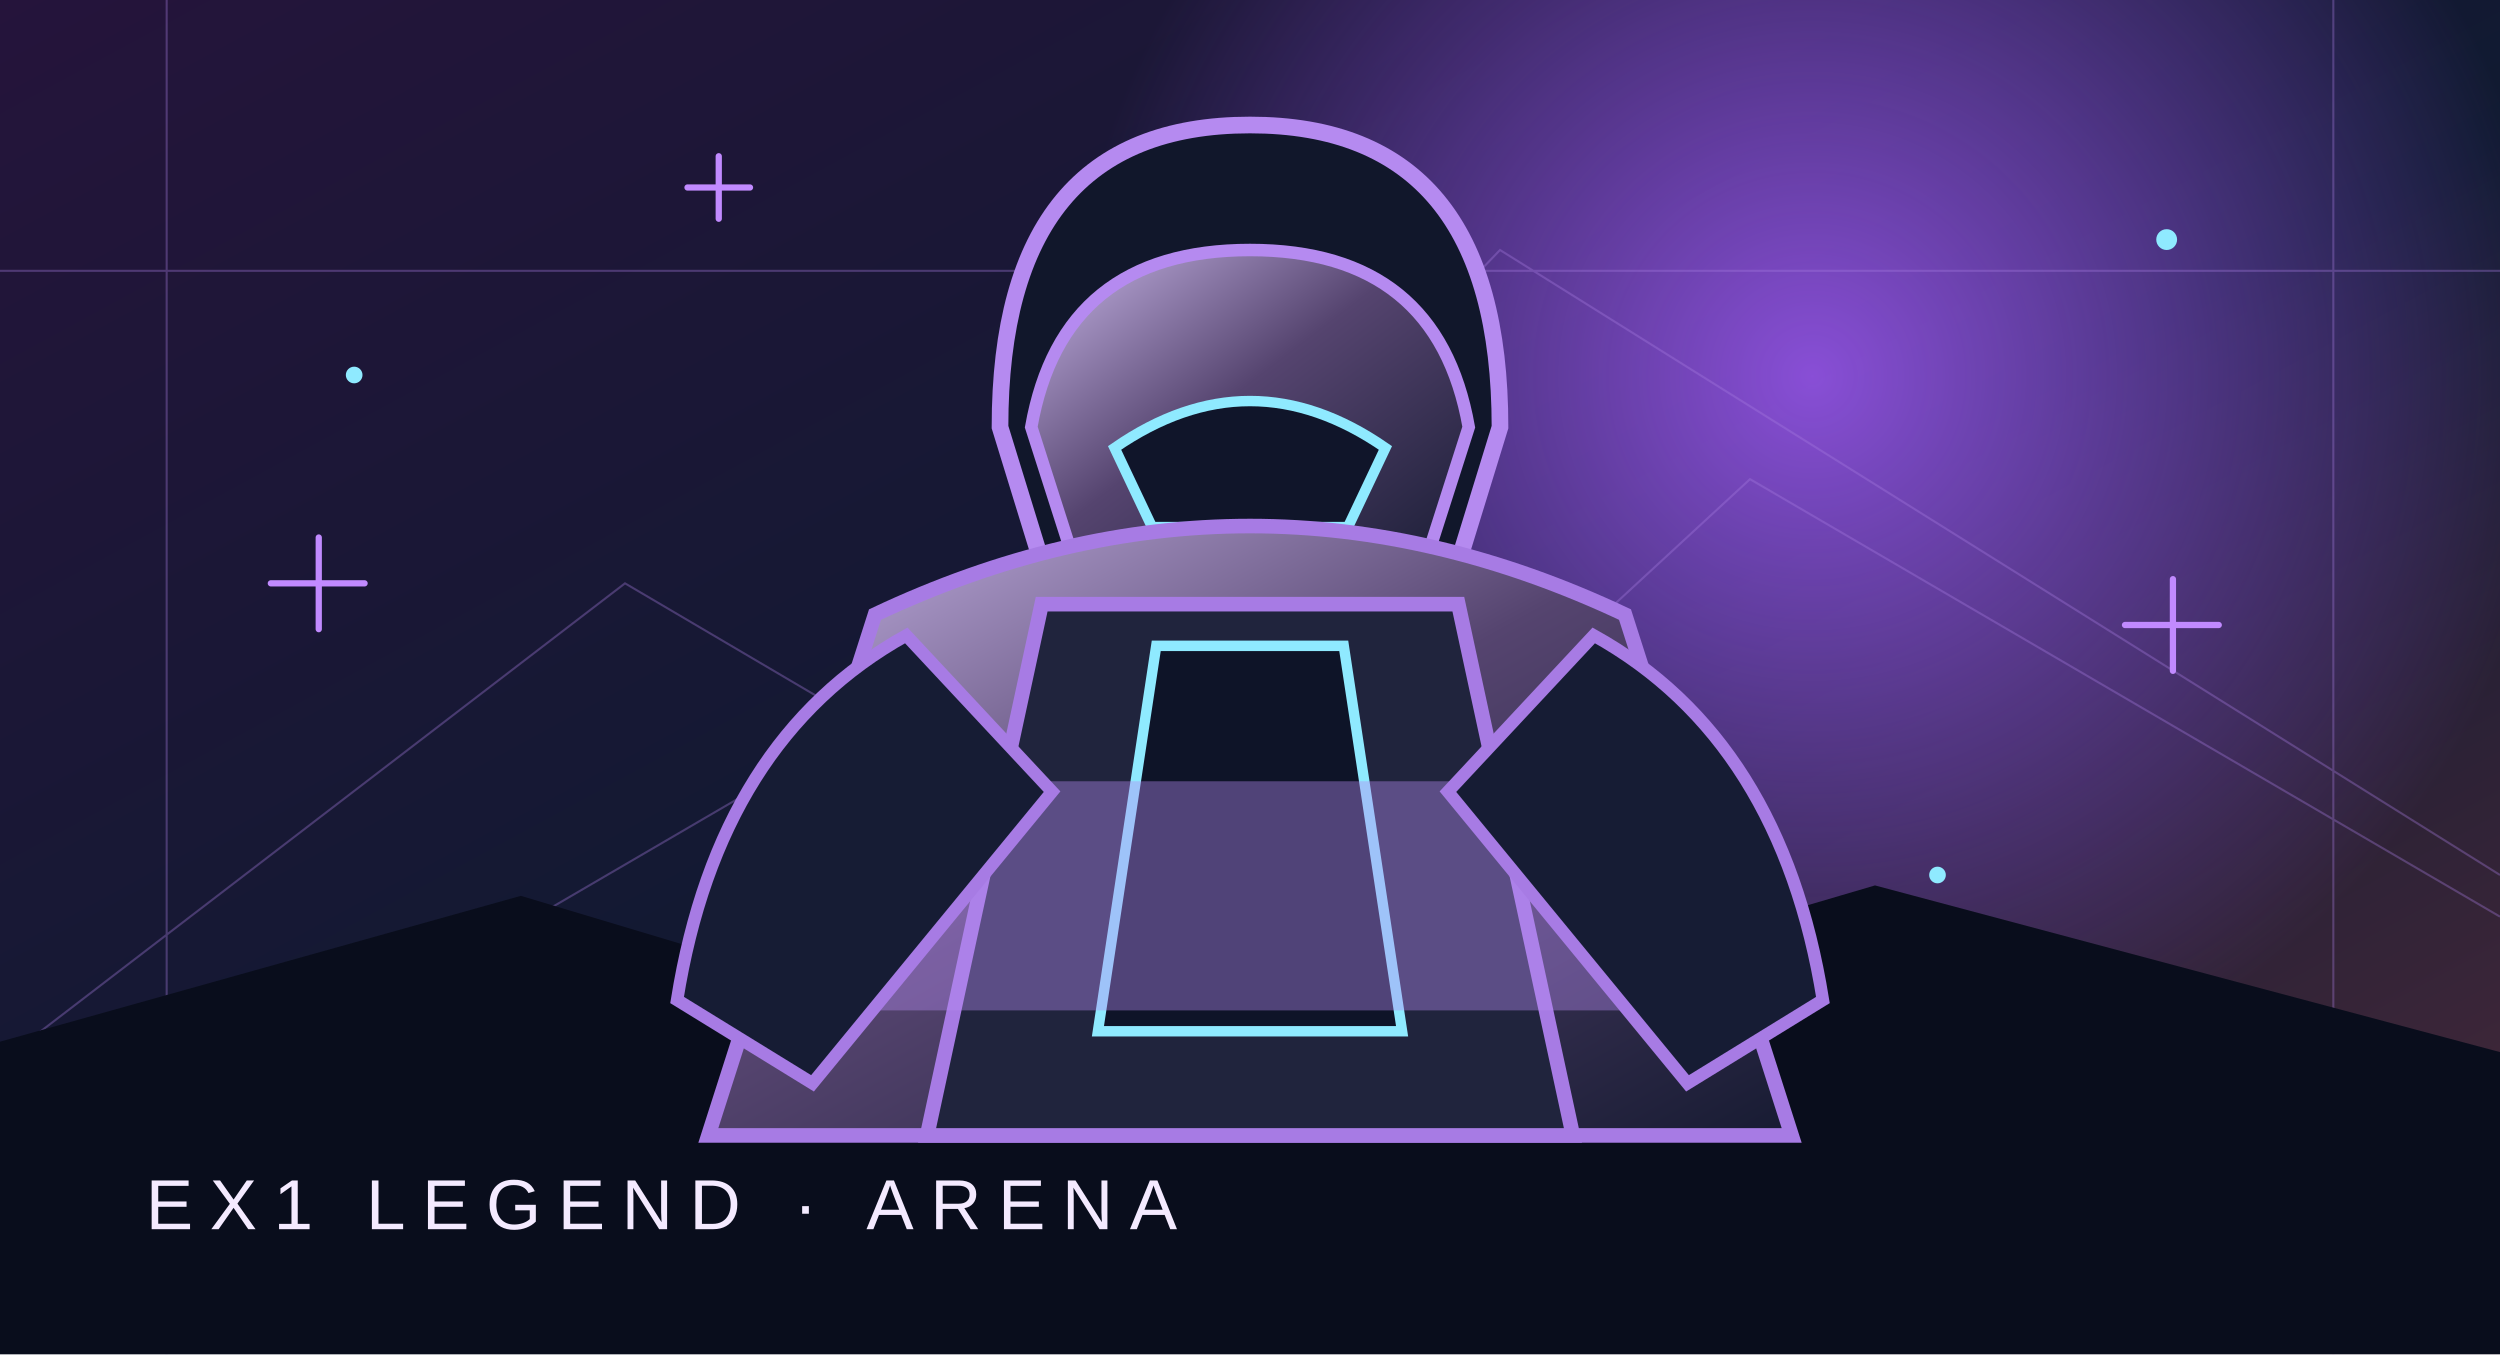
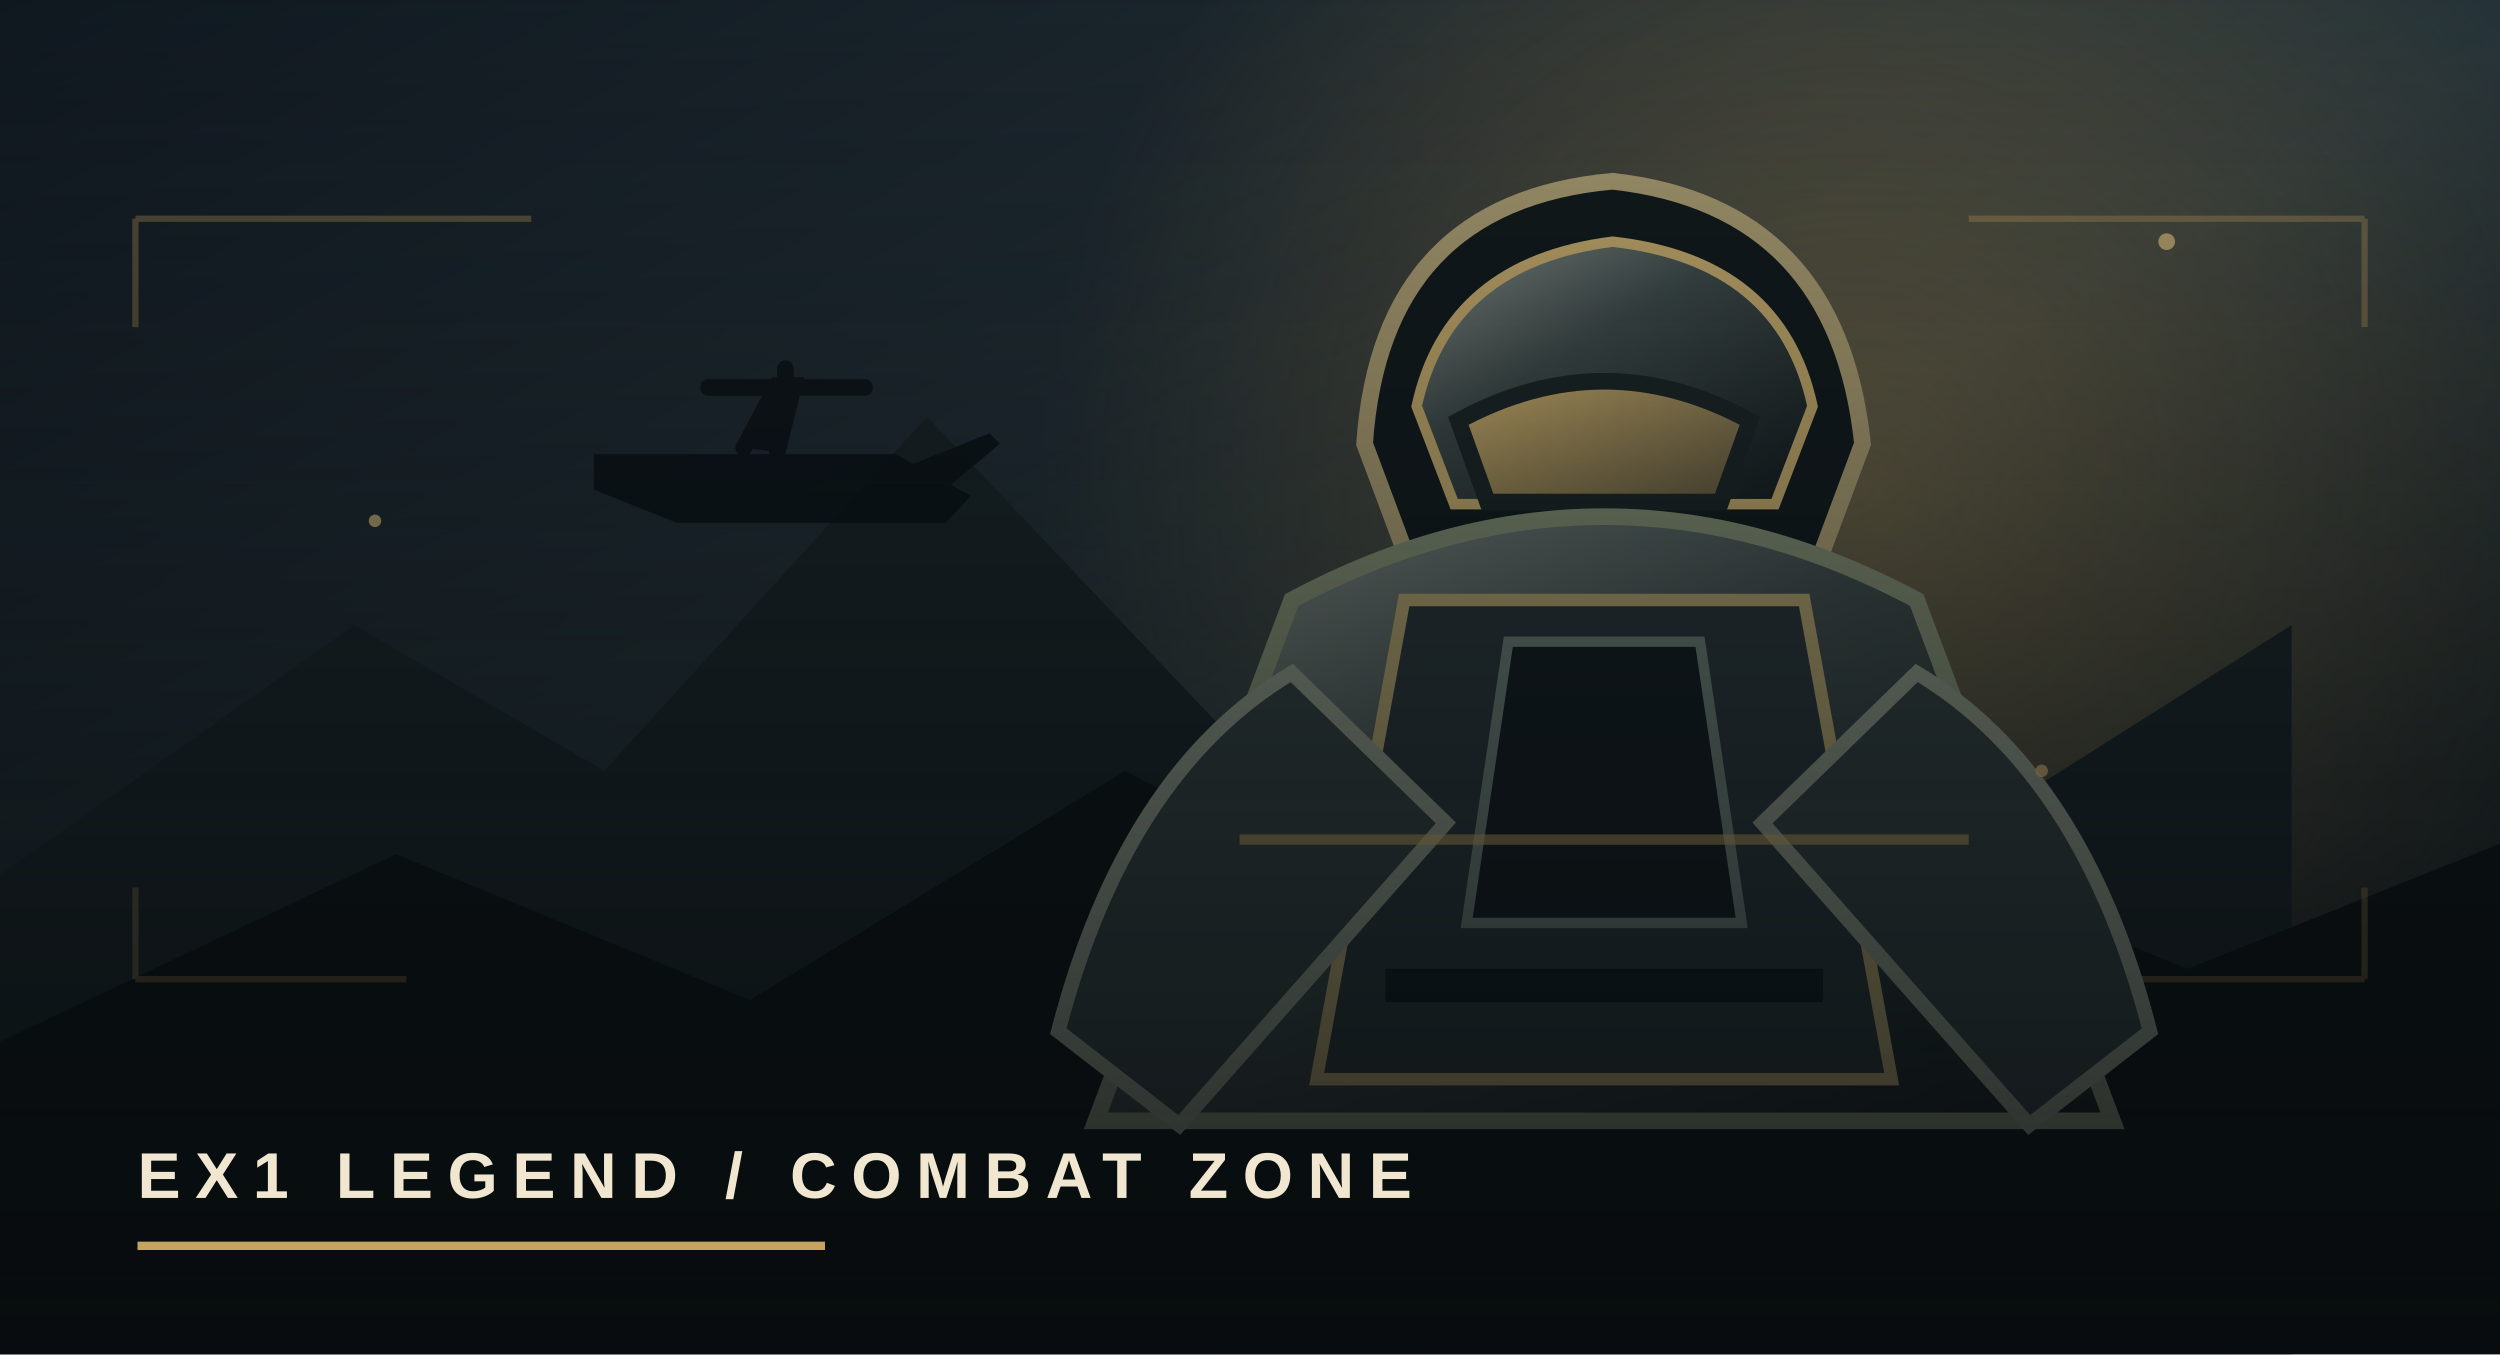
<svg xmlns="http://www.w3.org/2000/svg" viewBox="0 0 1200 650" fill="none">
  <defs>
    <linearGradient id="bg" x2="1" y2="1">
-       <stop stop-color="#25143b" />
-       <stop offset=".55" stop-color="#101a31" />
-       <stop offset="1" stop-color="#4b2a3b" />
+       <stop stop-color="#101820" />
+       <stop offset=".52" stop-color="#26343a" />
+       <stop offset="1" stop-color="#111719" />
    </linearGradient>
-     <radialGradient id="glow">
-       <stop stop-color="#a65cff" stop-opacity=".8" />
-       <stop offset="1" stop-color="#a65cff" stop-opacity="0" />
+     <linearGradient id="armor" x2=".9" y2="1">
+       <stop stop-color="#87918a" />
+       <stop offset=".42" stop-color="#3d4948" />
+       <stop offset="1" stop-color="#151d20" />
+     </linearGradient>
+     <linearGradient id="visor" x2="1" y2="1">
+       <stop stop-color="#d4b66e" />
+       <stop offset="1" stop-color="#5c543d" />
+     </linearGradient>
+     <radialGradient id="haze">
+       <stop stop-color="#c19a55" stop-opacity=".42" />
+       <stop offset="1" stop-color="#c19a55" stop-opacity="0" />
    </radialGradient>
-     <linearGradient id="armor" x2="1" y2="1">
-       <stop stop-color="#c9b7e8" />
-       <stop offset=".45" stop-color="#55446f" />
-       <stop offset="1" stop-color="#171b32" />
+     <linearGradient id="shade" x2="0" y2="1">
+       <stop stop-color="#070b0d" stop-opacity=".04" />
+       <stop offset="1" stop-color="#070b0d" stop-opacity=".82" />
    </linearGradient>
  </defs>
  <path fill="url(#bg)" d="M0 0h1200v650H0z" />
-   <circle cx="870" cy="180" r="360" fill="url(#glow)" />
-   <g stroke="#a67bdf" stroke-opacity=".35">
-     <path d="M0 510 300 280l170 100 250-260 480 300M0 590l360-210 220 90 260-240 360 210M80 0v650M1120 0v650M0 130h1200M0 530h1200" />
+   <circle cx="890" cy="235" r="390" fill="url(#haze)" />
+   <path d="M0 420 170 300l120 70 155-170 180 190 145-110 180 115 150-95v350H0z" fill="#182226" />
+   <path d="m0 500 190-90 170 70 180-110 190 100 160-70 160 65 150-60v245H0z" fill="#0b1114" />
+   <g stroke="#c6a45f" stroke-opacity=".35" stroke-width="3">
+     <path d="M65 105h190M65 105v52M1135 105H945m190 0v52M65 470h130m-130 0v-44M1135 470h-130m130 0v-44" />
  </g>
-   <path fill="#090d1c" d="M0 500 250 430l150 45 140-70 190 70 170-50 300 80v145H0z" />
-   <g transform="translate(600 45)">
-     <path fill="#11172b" stroke="#b58af0" stroke-width="8" d="M-120 160q0-145 120-145t120 145l-24 78h-192z" />
-     <path fill="url(#armor)" stroke="#b58af0" stroke-width="6" d="M-105 160q15-85 105-85t105 85l-24 75h-162z" />
-     <path fill="#10152a" stroke="#8feaff" stroke-width="5" d="M-65 170q65-45 130 0l-18 38h-94z" />
-     <path fill="url(#armor)" stroke="#a77be4" stroke-width="7" d="M-180 250q180-85 360 0l80 250H-260z" />
-     <path fill="#20243d" stroke="#a77be4" stroke-width="7" d="M-100 245h200l55 255h-310z" />
-     <path fill="#0e1428" stroke="#8feaff" stroke-width="5" d="M-45 265h90l28 185h-146z" />
-     <path fill="#b58af0" fill-opacity=".4" d="M-220 330 220 330l40 110h-520z" />
-     <path fill="#161c34" stroke="#a77be4" stroke-width="6" d="M-165 260q-90 50-110 175l65 40 115-140zM165 260q90 50 110 175l-65 40-115-140z" />
+   <g transform="translate(770 38)">
+     <path d="M-115 175q8-116 119-126 108 12 120 126l-28 75h-183z" fill="#11191c" stroke="#a89a70" stroke-width="8" />
+     <path d="M-90 157q15-69 94-79 81 9 96 79l-18 47h-154z" fill="url(#armor)" stroke="#c1a76a" stroke-width="5" />
+     <path d="M-70 164q70-38 140 0l-14 39h-112z" fill="url(#visor)" stroke="#1a2426" stroke-width="8" />
+     <path d="M-150 250q150-80 300 0l94 250h-488z" fill="url(#armor)" stroke="#7e896f" stroke-width="8" />
+     <path d="M-96 250h192l42 230h-276z" fill="#273236" stroke="#a99a69" stroke-width="6" />
+     <path d="M-46 270h92l20 135h-132z" fill="#11191d" stroke="#66766f" stroke-width="5" />
+     <path d="M-150 285q-80 48-112 172l58 45 128-145zM150 285q80 48 112 172l-58 45-128-145z" fill="#303c3d" stroke="#879080" stroke-width="7" />
+     <path d="M-175 365h350" stroke="#c4a461" stroke-opacity=".6" stroke-width="5" />
+     <path d="M-105 435h210" stroke="#0a1114" stroke-width="16" opacity=".8" />
  </g>
-   <g fill="#8feaff">
-     <circle cx="170" cy="180" r="4" />
-     <circle cx="1040" cy="115" r="5" />
-     <circle cx="930" cy="420" r="4" />
+   <g fill="#080e11" opacity=".8" transform="translate(285 170)">
+     <path d="M0 48h145l36 20-12 13H40L0 65z" />
+     <path d="M72 45 88 15h8l-8 32M55 16h75M92 7v18" stroke="#080e11" stroke-width="8" stroke-linecap="round" />
+     <path d="M140 58 190 38l5 5-36 30z" />
  </g>
-   <g stroke="#c18aff" stroke-width="3" stroke-linecap="round">
-     <path d="M130 280h45m-22-22v44M1020 300h45m-22-22v44M330 90h30m-15-15v30" />
+   <g fill="#d0b477" opacity=".8">
+     <circle cx="1040" cy="116" r="4" />
+     <circle cx="180" cy="250" r="3" />
+     <circle cx="980" cy="370" r="3" />
  </g>
-   <text x="70" y="590" fill="#f4eaff" font-family="Arial,sans-serif" font-size="34" letter-spacing="8">EX1 LEGEND · ARENA</text>
+   <path fill="url(#shade)" d="M0 0h1200v650H0z" />
+   <text x="66" y="575" fill="#f1e7d0" font-family="Arial,sans-serif" font-size="31" font-weight="700" letter-spacing="7">EX1 LEGEND  /  COMBAT ZONE</text>
+   <path d="M66 598h330" stroke="#c6a45f" stroke-width="4" />
</svg>
